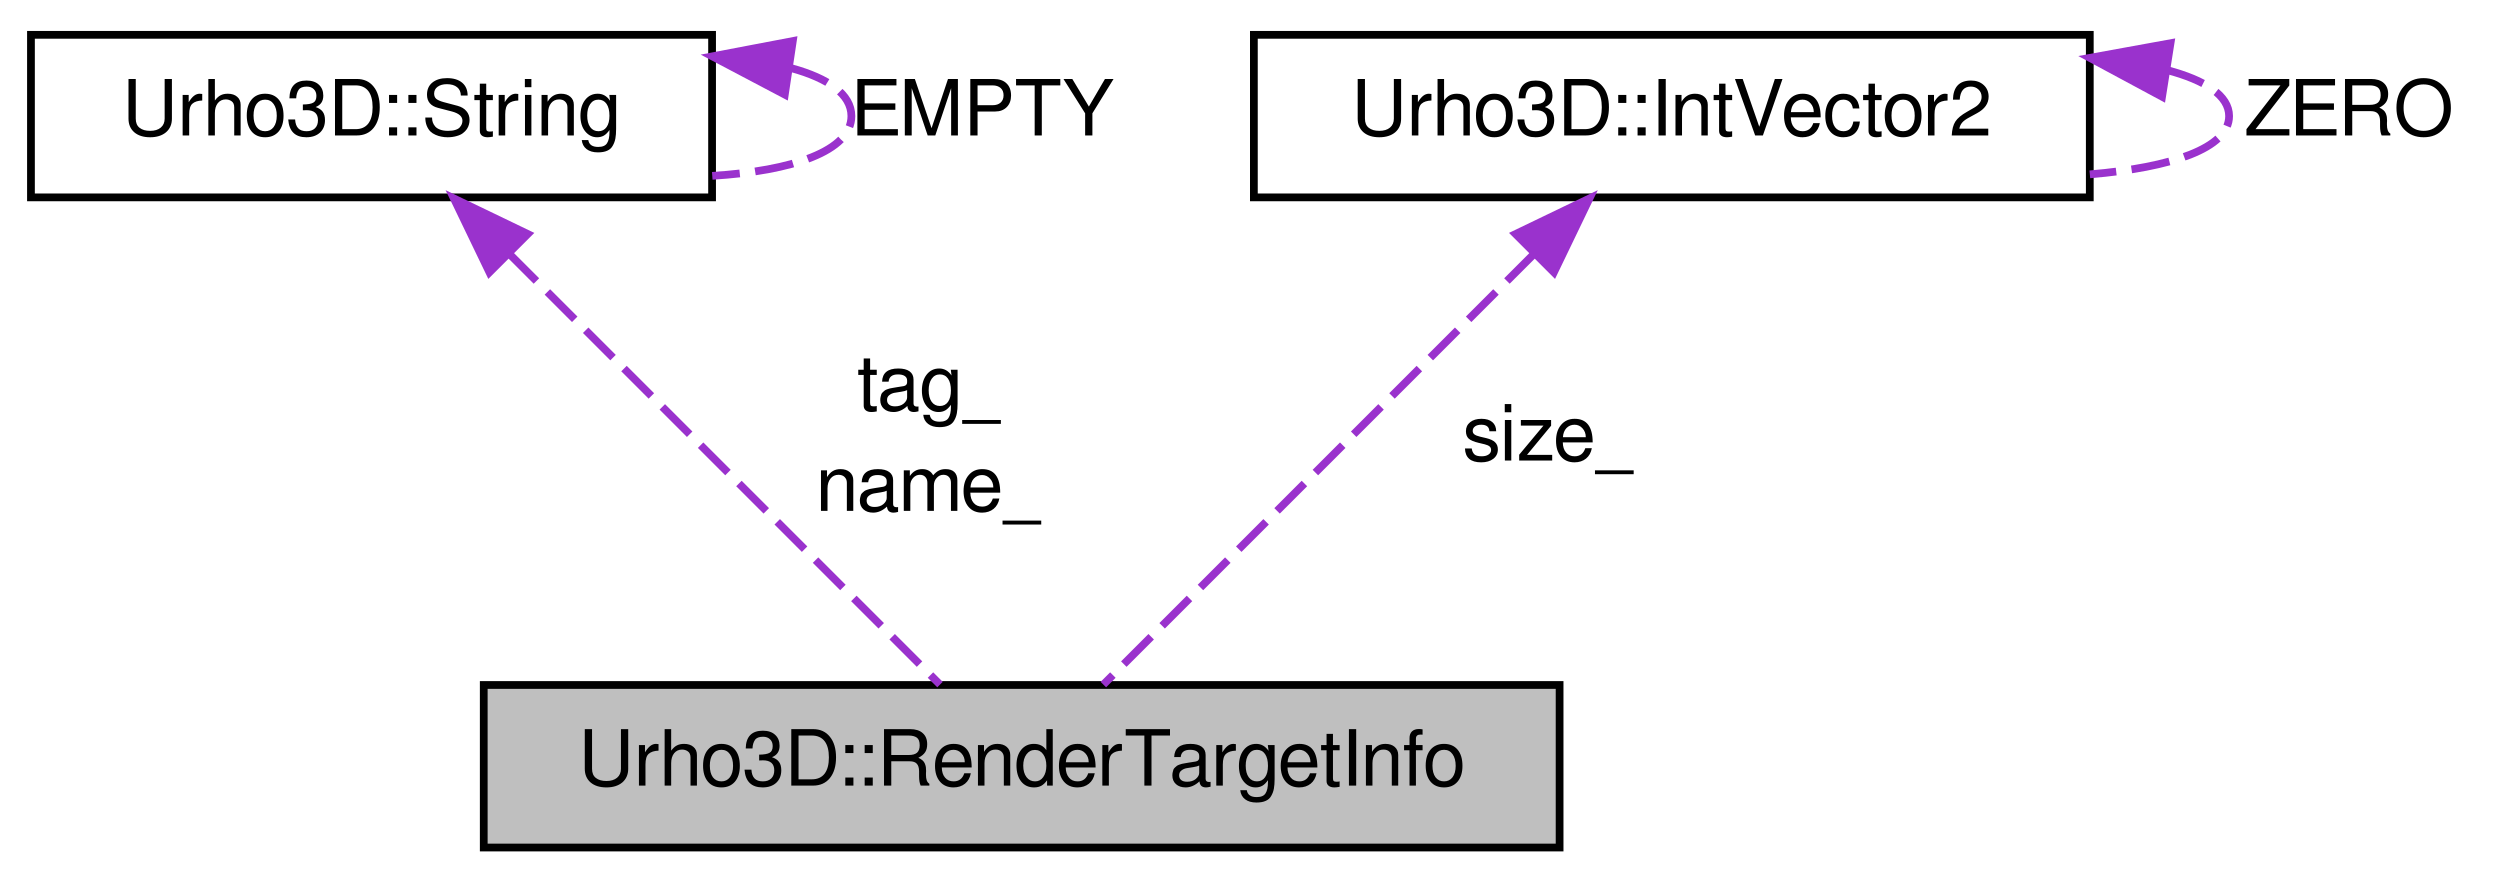
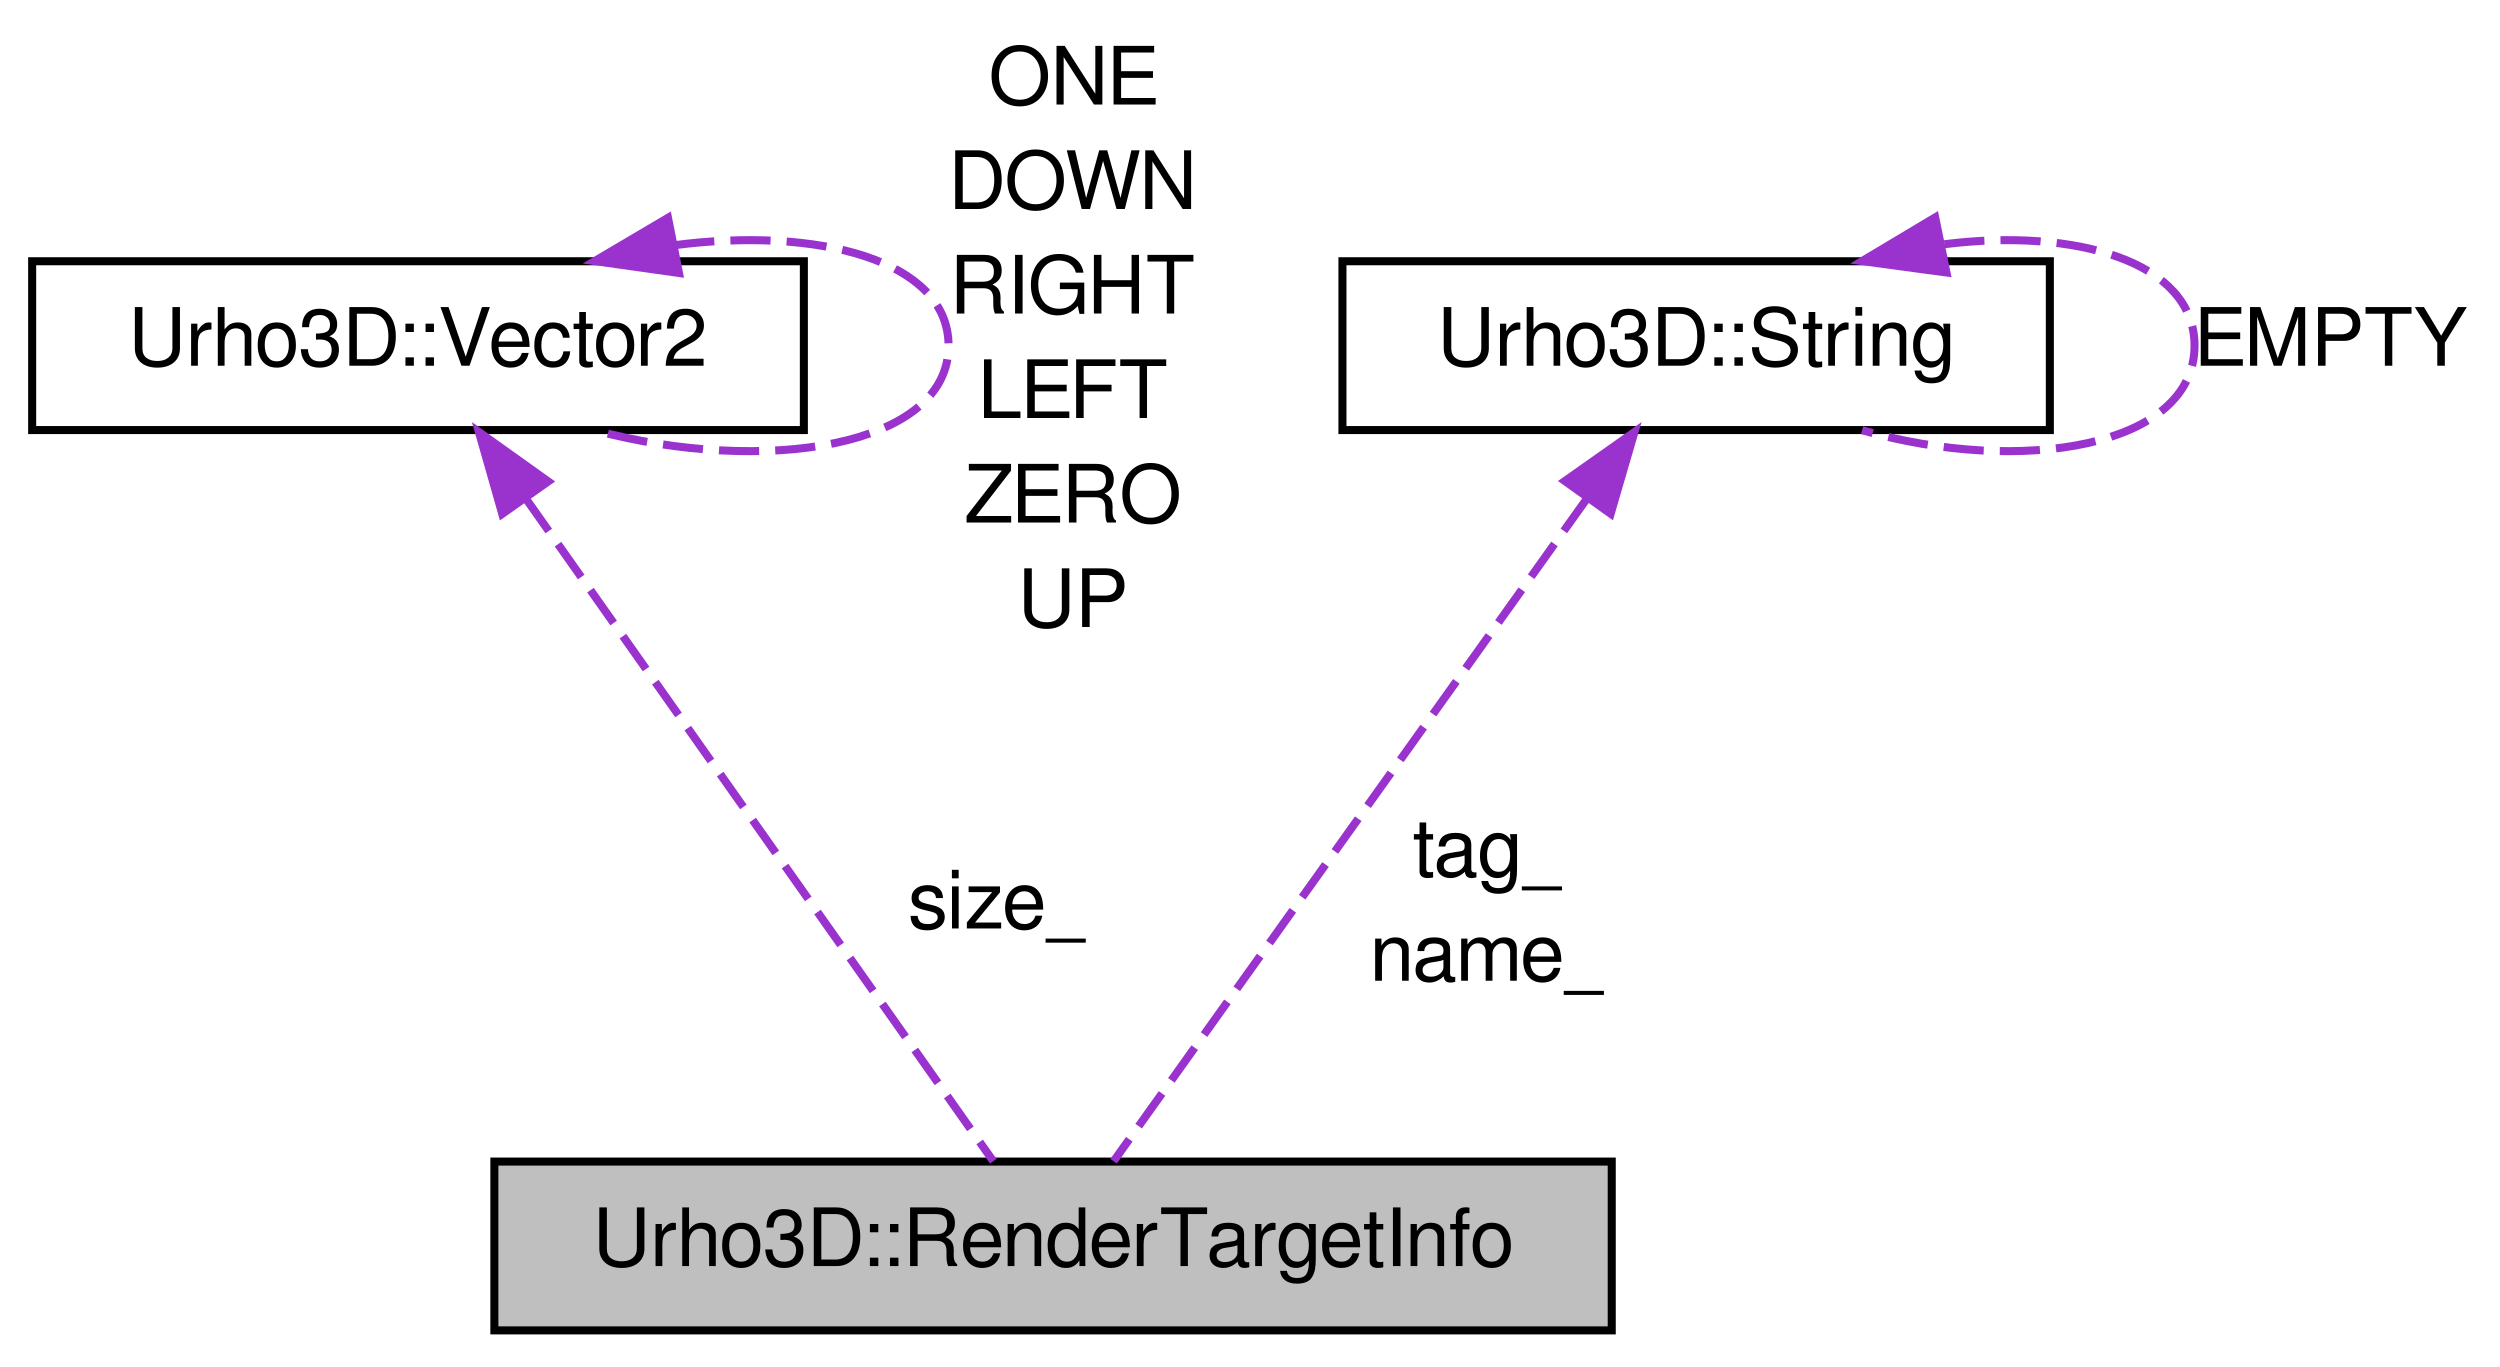
- <svg xmlns="http://www.w3.org/2000/svg" xmlns:xlink="http://www.w3.org/1999/xlink" width="323pt" height="114pt" viewBox="0.00 0.00 323.00 114.00">
-   <g id="graph1" class="graph" transform="scale(1 1) rotate(0) translate(4 110)">
+ <svg xmlns="http://www.w3.org/2000/svg" xmlns:xlink="http://www.w3.org/1999/xlink" width="311pt" height="170pt" viewBox="0.00 0.00 311.00 170.00">
+   <g id="graph1" class="graph" transform="scale(1 1) rotate(0) translate(4 166)">
    <g id="node1" class="node">
-       <polygon fill="#bfbfbf" stroke="black" points="58.5,-0.5 58.5,-21.5 197.5,-21.5 197.5,-0.5 58.5,-0.5" />
-       <text text-anchor="middle" x="128" y="-8.5" font-family="FreeSans" font-size="10.00">Urho3D::RenderTargetInfo</text>
+       <polygon fill="#bfbfbf" stroke="black" points="57.5,-0.5 57.5,-21.5 196.5,-21.5 196.5,-0.5 57.5,-0.5" />
+       <text text-anchor="middle" x="127" y="-8.5" font-family="FreeSans" font-size="10.00">Urho3D::RenderTargetInfo</text>
    </g>
    <g id="node2" class="node">
-       <a xlink:href="a00344.html" target="_top" xlink:title="String class.">
-         <polygon fill="none" stroke="black" points="0,-84.5 0,-105.5 88,-105.5 88,-84.5 0,-84.5" />
-         <text text-anchor="middle" x="44" y="-92.5" font-family="FreeSans" font-size="10.00">Urho3D::String</text>
+       <a xlink:href="a00376.html" target="_top" xlink:title="Two-dimensional vector.">
+         <polygon fill="none" stroke="black" points="0,-112.5 0,-133.5 96,-133.5 96,-112.5 0,-112.5" />
+         <text text-anchor="middle" x="48" y="-120.5" font-family="FreeSans" font-size="10.00">Urho3D::Vector2</text>
      </a>
    </g>
    <g id="edge2" class="edge">
-       <path fill="none" stroke="#9a32cd" stroke-dasharray="5,2" d="M61.77,-77.23C78.655,-60.345 103.481,-35.52 117.448,-21.552" />
-       <polygon fill="#9a32cd" stroke="#9a32cd" points="59.235,-74.815 54.639,-84.361 64.185,-79.765 59.235,-74.815" />
-       <text text-anchor="middle" x="116" y="-57" font-family="FreeSans" font-size="10.00"> tag_</text>
-       <text text-anchor="middle" x="116" y="-44" font-family="FreeSans" font-size="10.00">name_</text>
+       <path fill="none" stroke="#9a32cd" stroke-dasharray="5,2" d="M61.385,-104.024C78.136,-80.276 106.241,-40.43 119.563,-21.543" />
+       <polygon fill="#9a32cd" stroke="#9a32cd" points="58.479,-102.072 55.575,-112.261 64.199,-106.107 58.479,-102.072" />
+       <text text-anchor="middle" x="120" y="-50.5" font-family="FreeSans" font-size="10.00"> size_</text>
    </g>
    <g id="edge4" class="edge">
-       <path fill="none" stroke="#9a32cd" stroke-dasharray="5,2" d="M98.258,-101.188C103.019,-99.882 106,-97.82 106,-95 106,-90.488 98.369,-87.915 88.024,-87.281" />
-       <polygon fill="#9a32cd" stroke="#9a32cd" points="97.396,-97.778 88.024,-102.719 98.432,-104.7 97.396,-97.778" />
-       <text text-anchor="middle" x="123" y="-92.5" font-family="FreeSans" font-size="10.00"> EMPTY</text>
+       <path fill="none" stroke="#9a32cd" stroke-dasharray="5,2" d="M79.886,-135.493C97.641,-137.835 114,-133.67 114,-123 114,-110.354 91.022,-106.846 69.973,-112.478" />
+       <polygon fill="#9a32cd" stroke="#9a32cd" points="80.464,-132.039 69.973,-133.522 79.099,-138.905 80.464,-132.039" />
+       <text text-anchor="middle" x="129.5" y="-153" font-family="FreeSans" font-size="10.00"> ONE</text>
+       <text text-anchor="middle" x="129.5" y="-140" font-family="FreeSans" font-size="10.00">DOWN</text>
+       <text text-anchor="middle" x="129.5" y="-127" font-family="FreeSans" font-size="10.00">RIGHT</text>
+       <text text-anchor="middle" x="129.5" y="-114" font-family="FreeSans" font-size="10.00">LEFT</text>
+       <text text-anchor="middle" x="129.5" y="-101" font-family="FreeSans" font-size="10.00">ZERO</text>
+       <text text-anchor="middle" x="129.5" y="-88" font-family="FreeSans" font-size="10.00">UP</text>
    </g>
    <g id="node5" class="node">
-       <a xlink:href="a00190.html" target="_top" xlink:title="Two-dimensional vector with integer values.">
-         <polygon fill="none" stroke="black" points="158,-84.5 158,-105.5 266,-105.5 266,-84.5 158,-84.5" />
-         <text text-anchor="middle" x="212" y="-92.5" font-family="FreeSans" font-size="10.00">Urho3D::IntVector2</text>
+       <a xlink:href="a00344.html" target="_top" xlink:title="String class.">
+         <polygon fill="none" stroke="black" points="163,-112.5 163,-133.5 251,-133.5 251,-112.5 163,-112.5" />
+         <text text-anchor="middle" x="207" y="-120.5" font-family="FreeSans" font-size="10.00">Urho3D::String</text>
      </a>
    </g>
    <g id="edge6" class="edge">
-       <path fill="none" stroke="#9a32cd" stroke-dasharray="5,2" d="M194.23,-77.23C177.345,-60.345 152.519,-35.52 138.552,-21.552" />
-       <polygon fill="#9a32cd" stroke="#9a32cd" points="191.815,-79.765 201.361,-84.361 196.765,-74.815 191.815,-79.765" />
-       <text text-anchor="middle" x="196" y="-50.5" font-family="FreeSans" font-size="10.00"> size_</text>
+       <path fill="none" stroke="#9a32cd" stroke-dasharray="5,2" d="M193.446,-104.024C176.483,-80.276 148.022,-40.43 134.531,-21.543" />
+       <polygon fill="#9a32cd" stroke="#9a32cd" points="190.669,-106.158 199.329,-112.261 196.365,-102.089 190.669,-106.158" />
+       <text text-anchor="middle" x="181" y="-57" font-family="FreeSans" font-size="10.00"> tag_</text>
+       <text text-anchor="middle" x="181" y="-44" font-family="FreeSans" font-size="10.00">name_</text>
    </g>
    <g id="edge8" class="edge">
-       <path fill="none" stroke="#9a32cd" stroke-dasharray="5,2" d="M275.964,-100.949C280.934,-99.637 284,-97.654 284,-95 284,-90.857 276.529,-88.349 266.007,-87.475" />
-       <polygon fill="#9a32cd" stroke="#9a32cd" points="275.337,-97.505 266.007,-102.525 276.431,-104.419 275.337,-97.505" />
-       <text text-anchor="middle" x="299.5" y="-92.5" font-family="FreeSans" font-size="10.00"> ZERO</text>
+       <path fill="none" stroke="#9a32cd" stroke-dasharray="5,2" d="M237.879,-135.616C254.197,-137.678 269,-133.473 269,-123 269,-110.354 247.414,-106.846 227.642,-112.478" />
+       <polygon fill="#9a32cd" stroke="#9a32cd" points="238.14,-132.097 227.642,-133.522 236.737,-138.955 238.14,-132.097" />
+       <text text-anchor="middle" x="286" y="-120.5" font-family="FreeSans" font-size="10.00"> EMPTY</text>
    </g>
  </g>
</svg>
